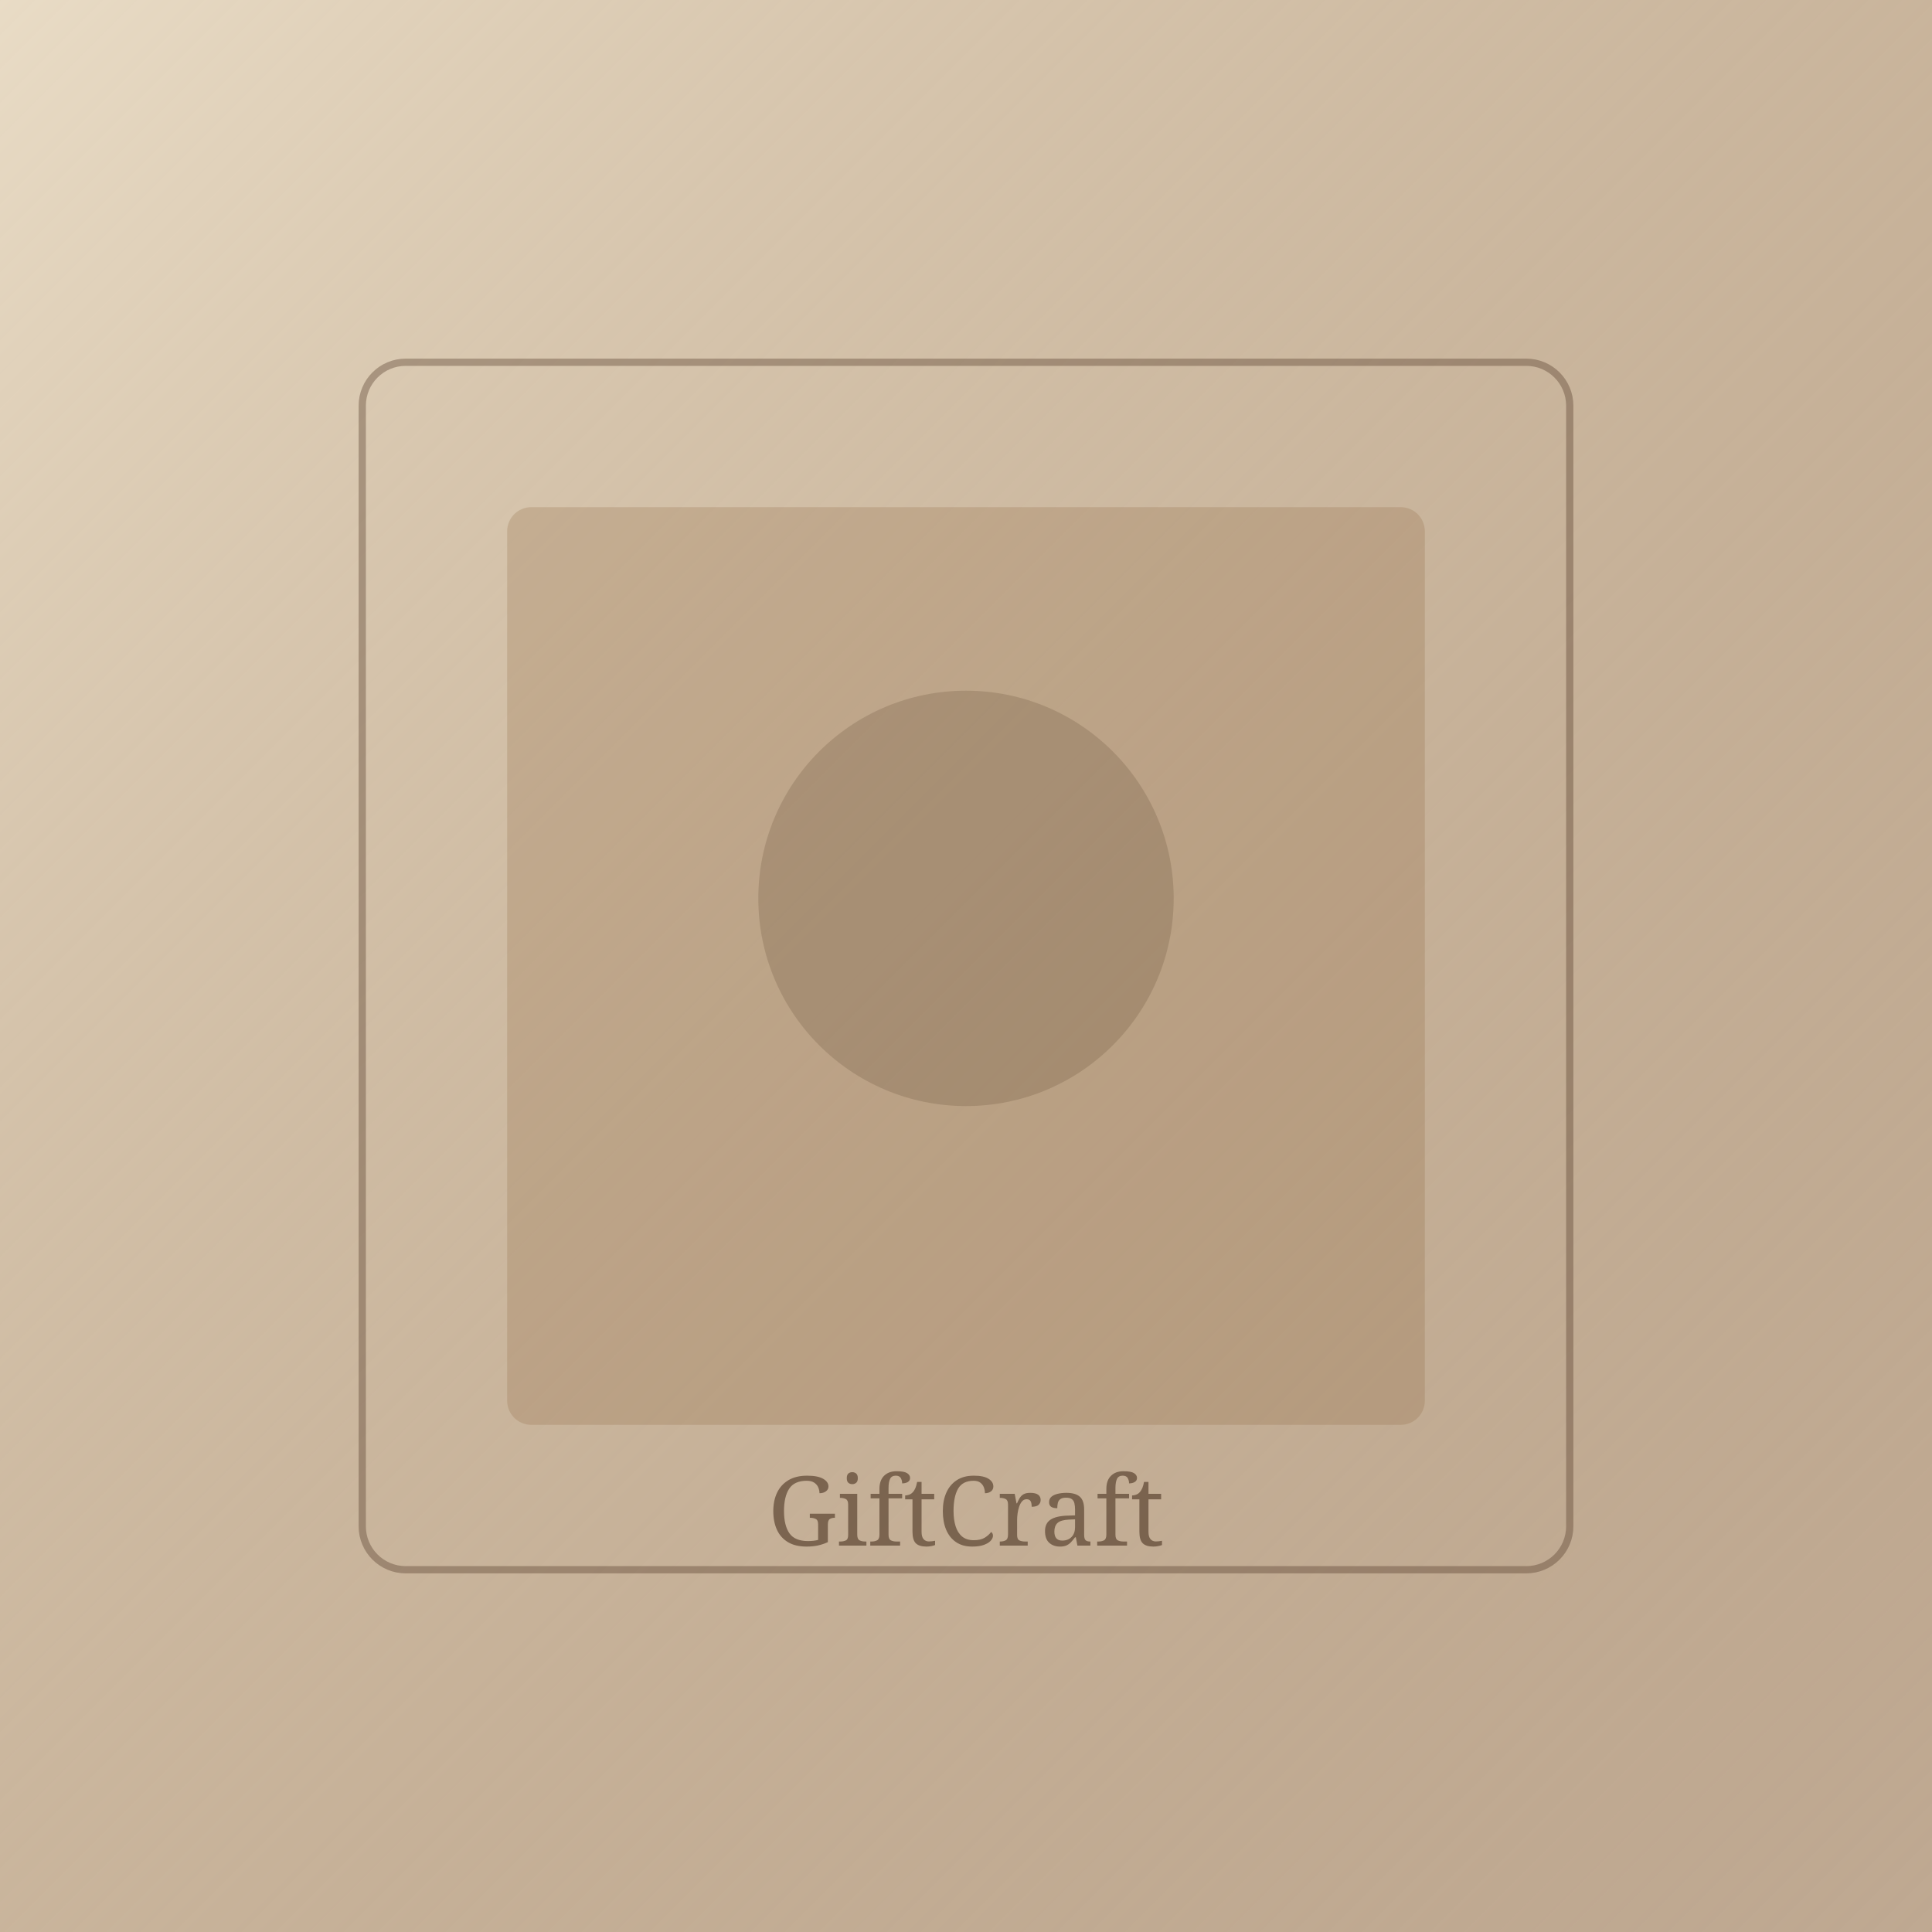
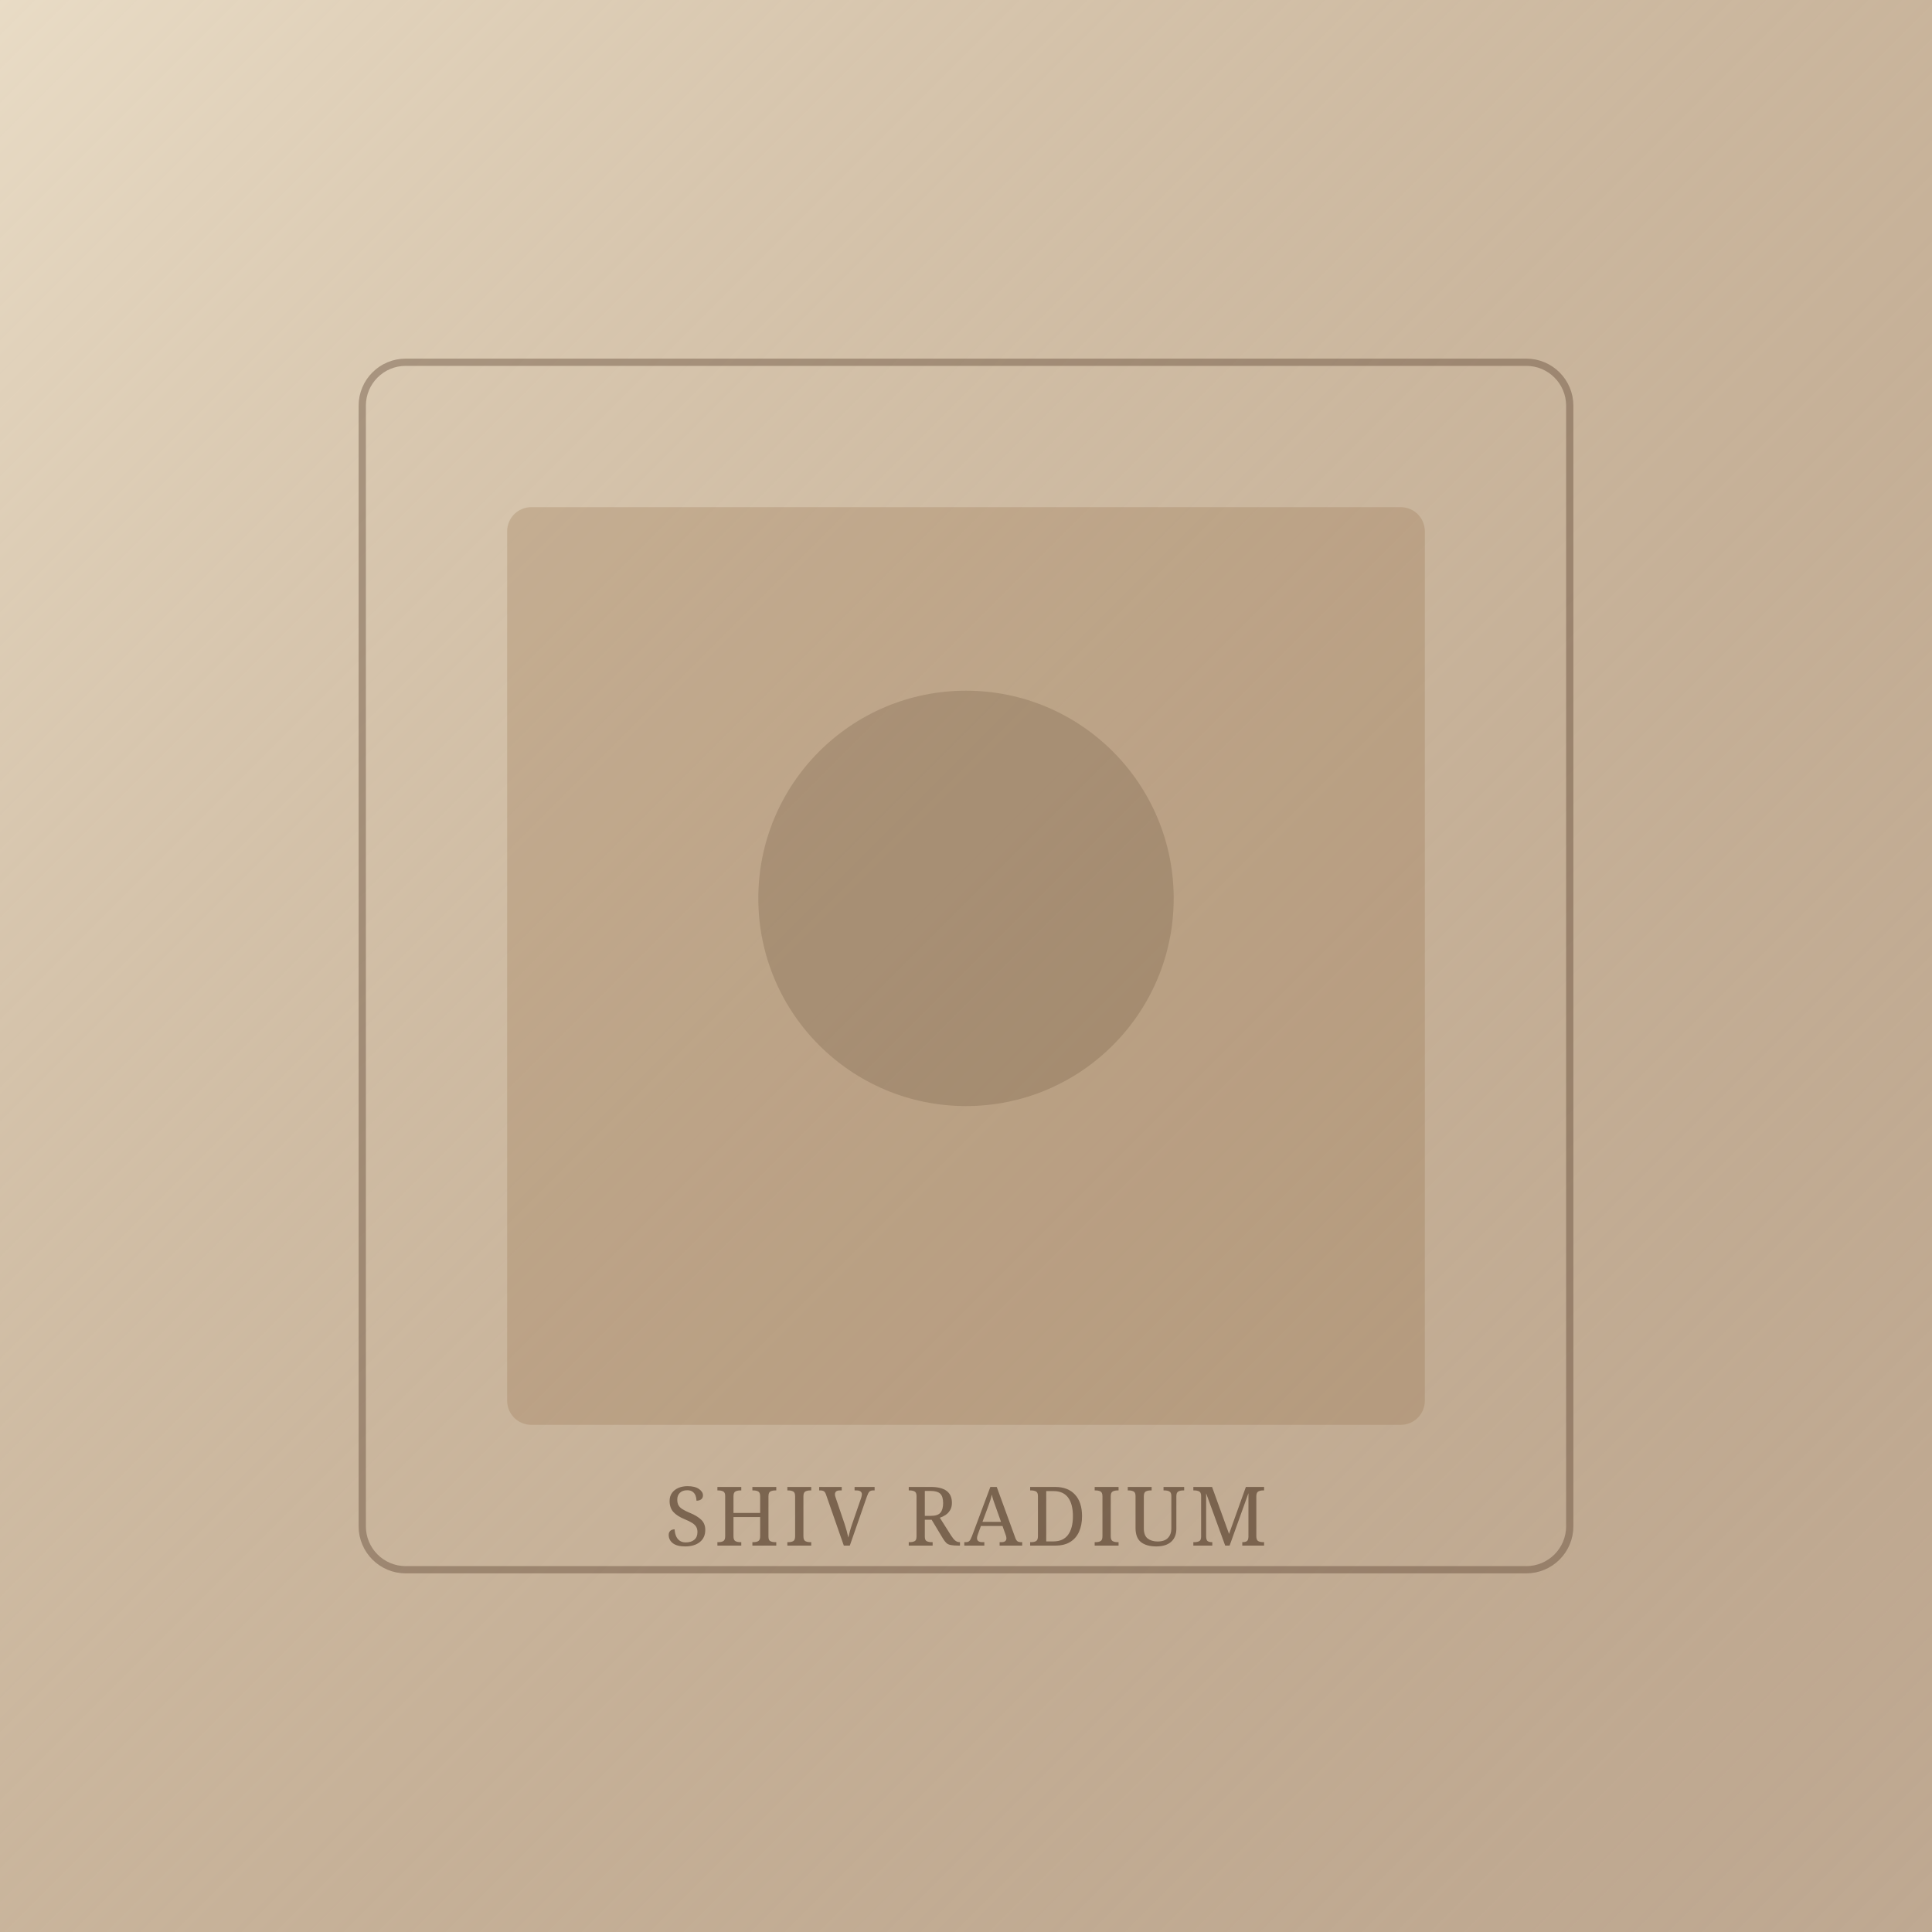
<svg xmlns="http://www.w3.org/2000/svg" viewBox="0 0 800 800" role="img" aria-label="nameplate placeholder">
  <defs>
    <linearGradient id="g" x1="0" y1="0" x2="1" y2="1">
      <stop offset="0" stop-color="#E9DCC6" />
      <stop offset="1" stop-color="#8A6238" stop-opacity="0.55" />
    </linearGradient>
  </defs>
  <rect width="800" height="800" fill="url(#g)" />
  <rect x="150" y="150" width="500" height="500" rx="18" fill="none" stroke="#4A3220" stroke-opacity="0.35" stroke-width="3" />
  <rect x="210" y="210" width="380" height="380" rx="10" fill="#8A6238" fill-opacity="0.22" />
  <circle cx="400" cy="372" r="86" fill="#4A3220" fill-opacity="0.18" />
-   <text x="400" y="640" font-family="Georgia, serif" font-size="40" fill="#4A3220" fill-opacity="0.6" text-anchor="middle">GiftCraft</text>
+   <text x="400" y="640" font-family="Georgia, serif" font-size="34" letter-spacing="2" fill="#4A3220" fill-opacity="0.6" text-anchor="middle">SHIV RADIUM</text>
</svg>
